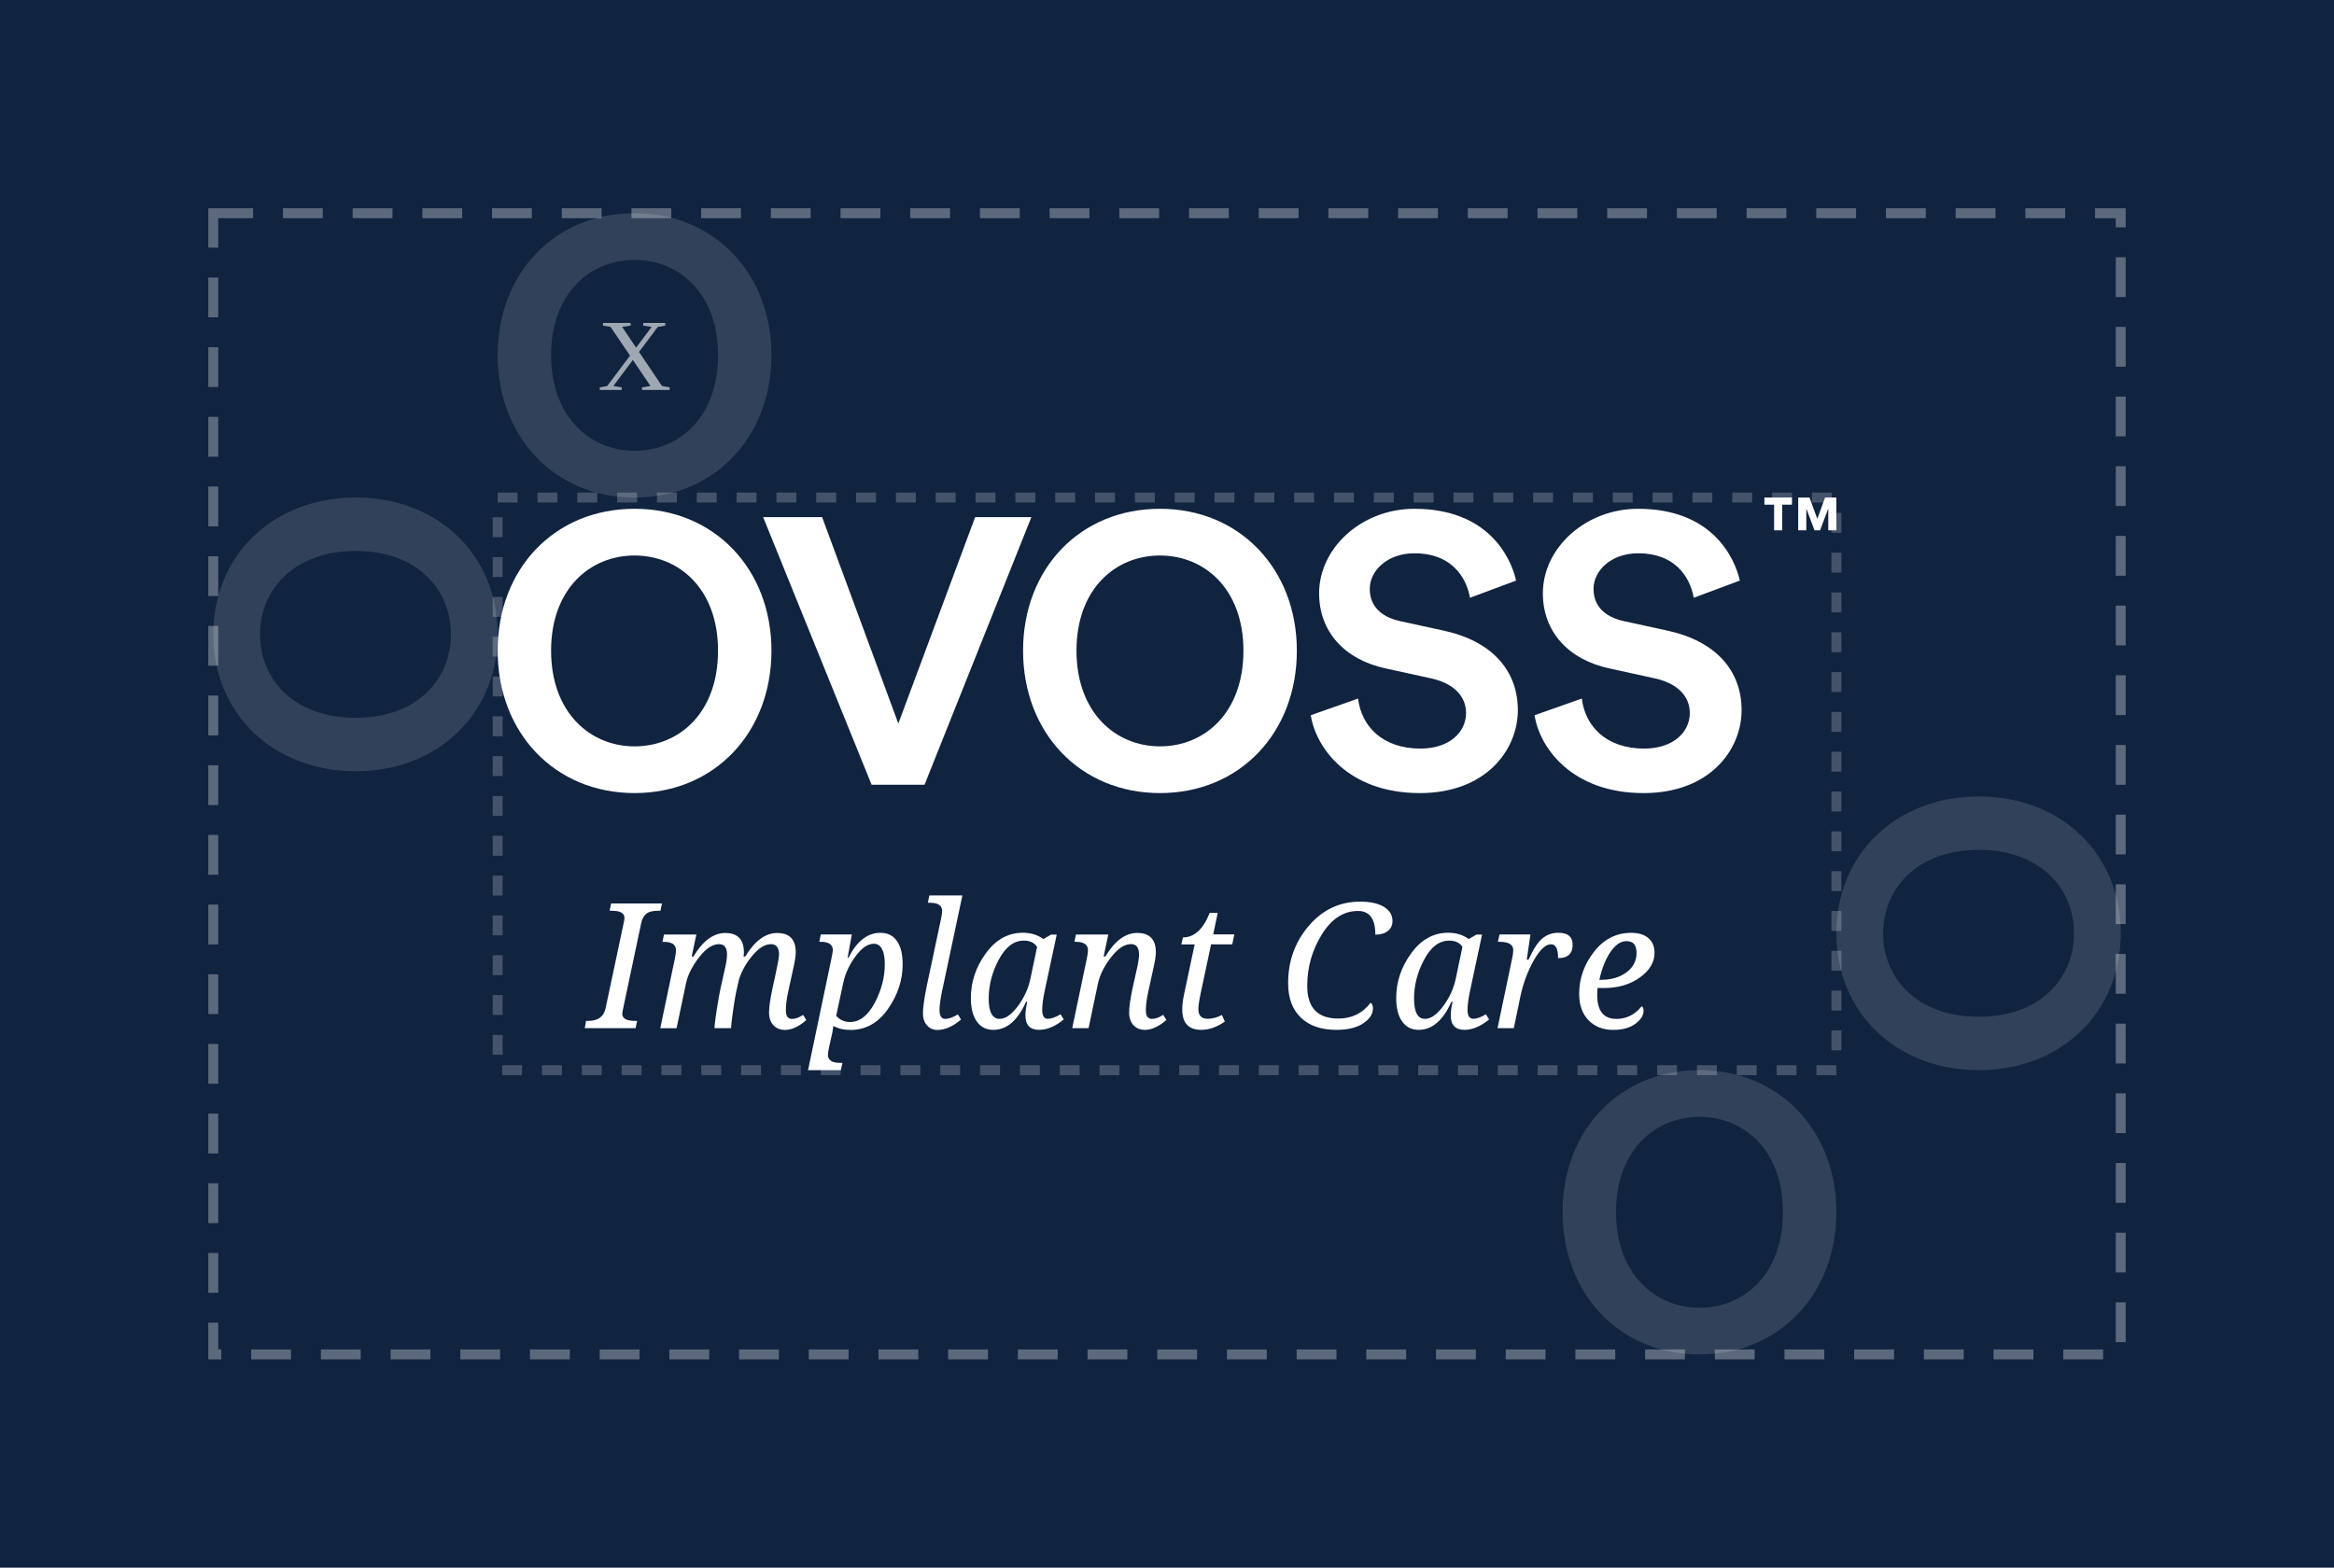
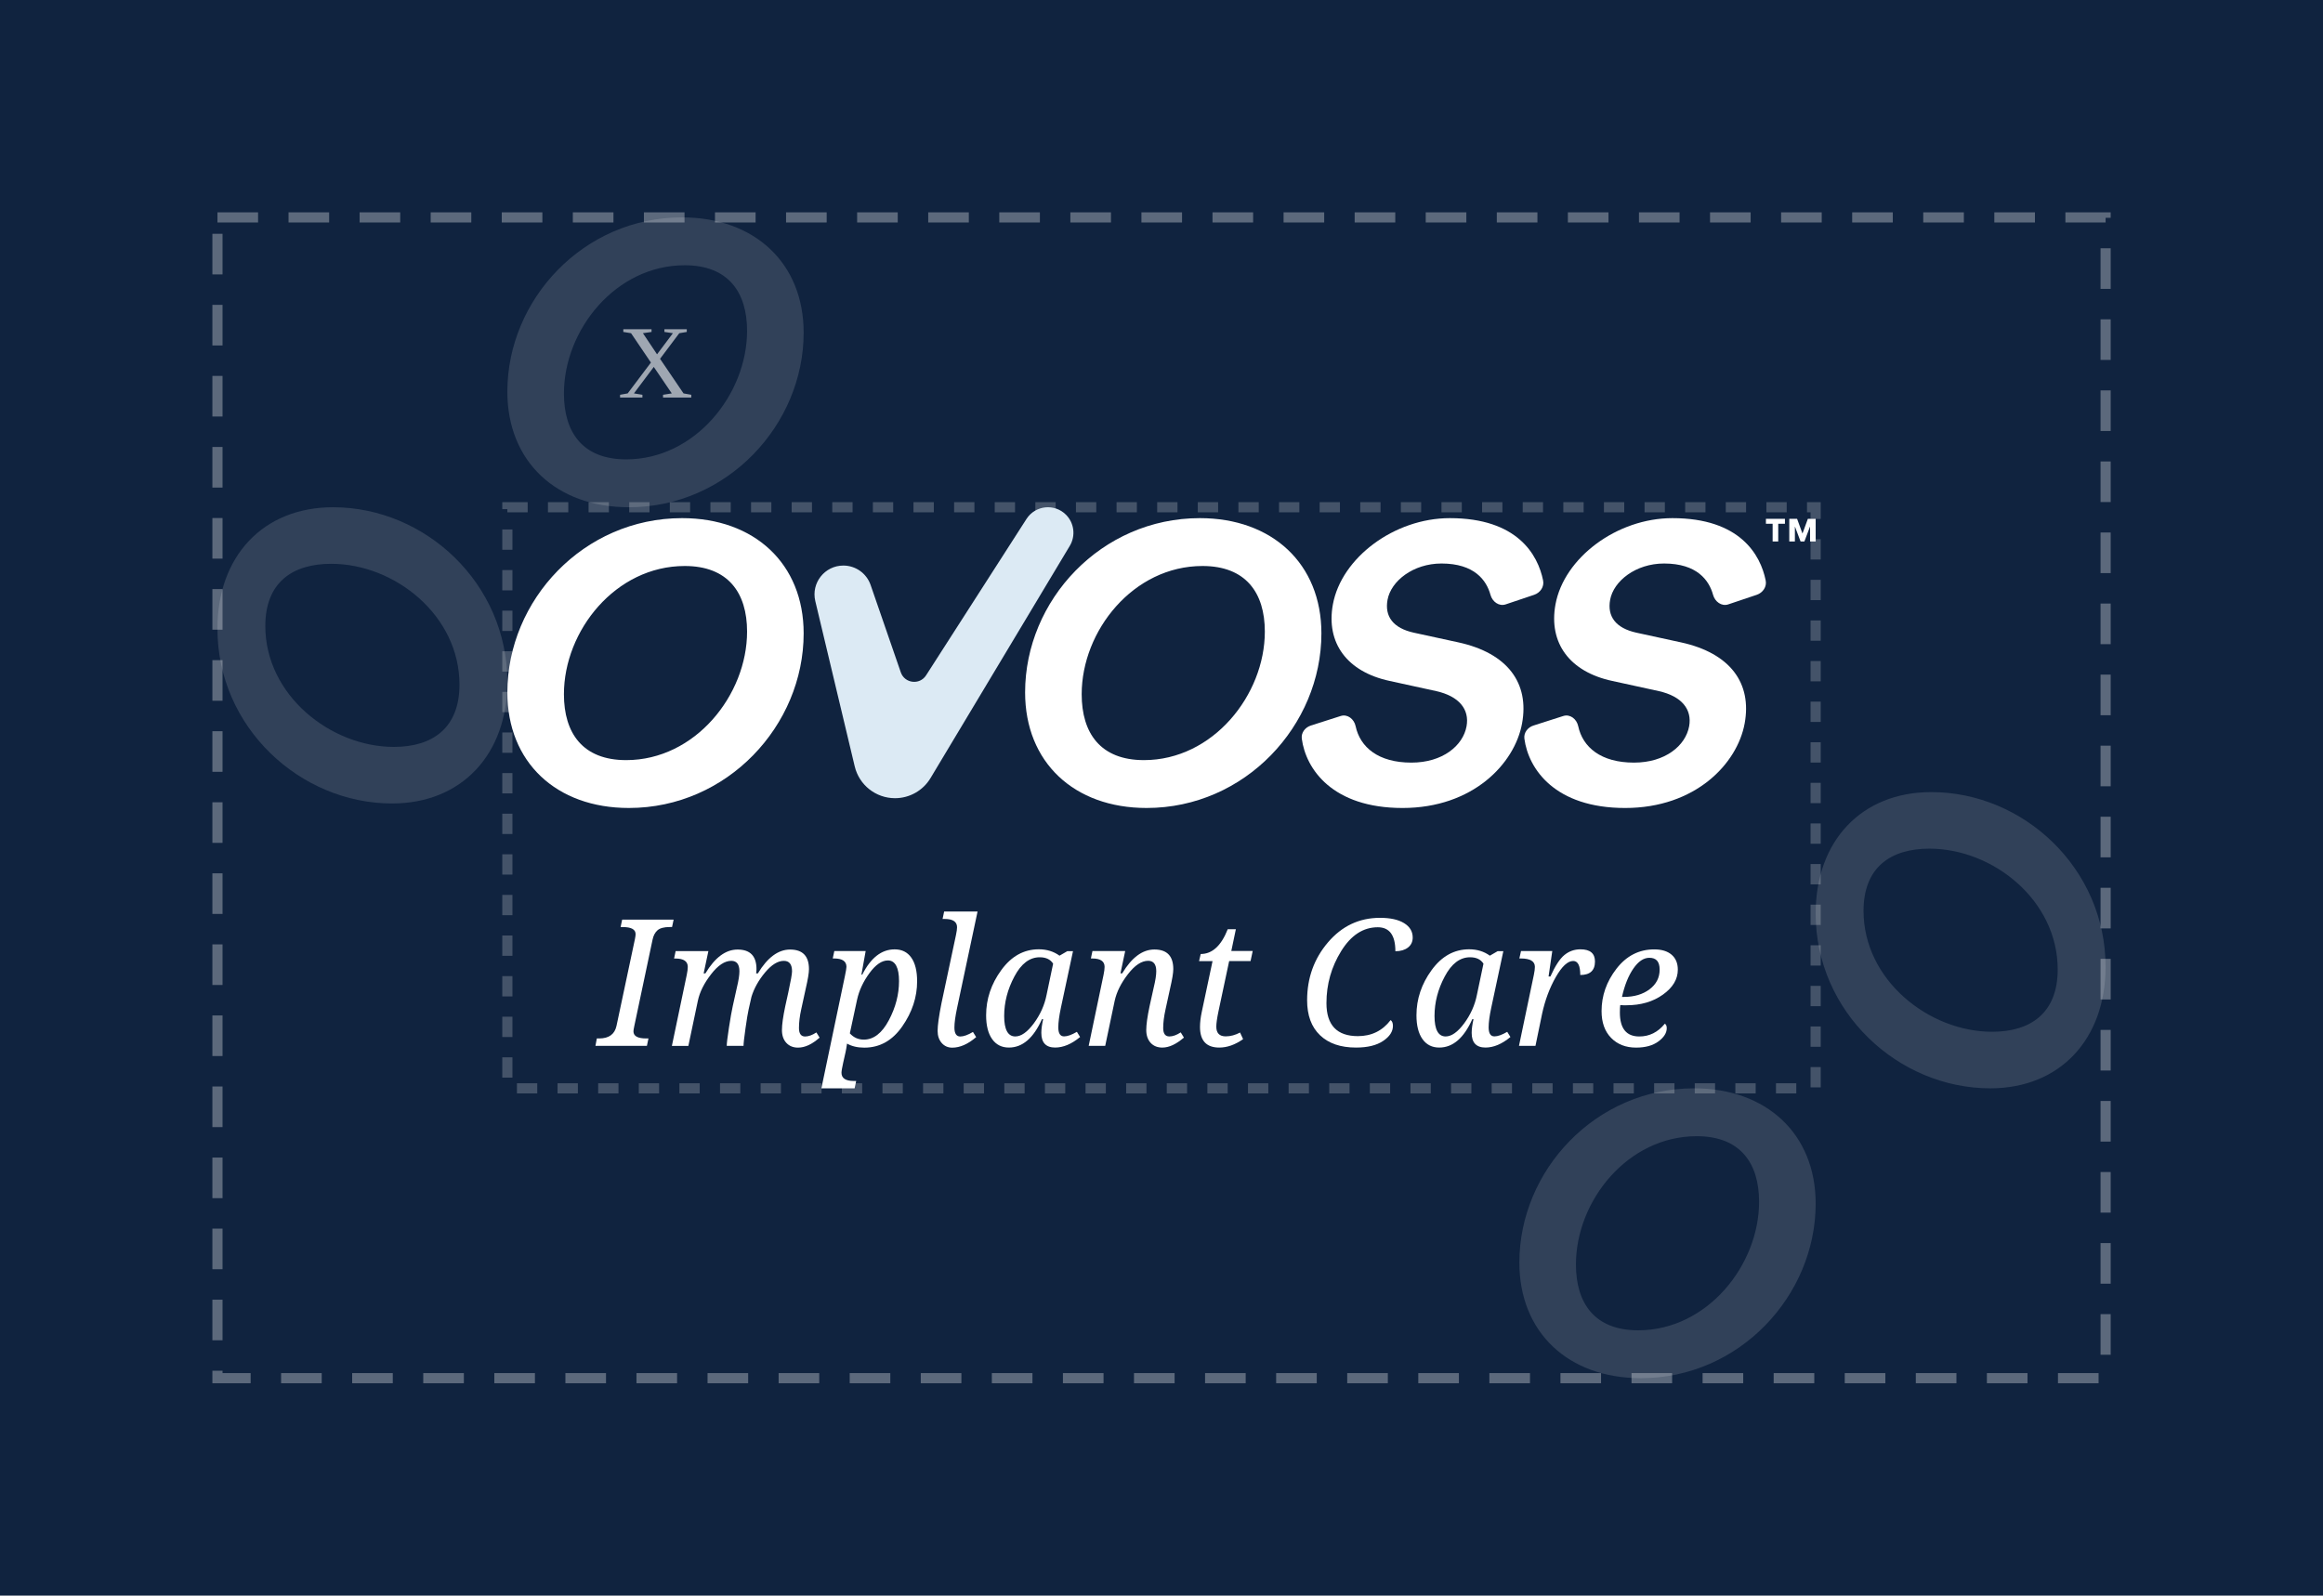
- <svg class="diagram" viewBox="-62.98 -62.98 295.37 198.44" role="img" aria-label="Clear space around the implant care">
-   <rect x="-62.98" y="-62.98" width="295.37" height="198.44" fill="#10233F" />
+ <svg class="diagram" viewBox="-63.46 -63.46 290.56 199.62" role="img" aria-label="Clear space around the implant care">
+   <rect x="-63.46" y="-63.46" width="290.56" height="199.62" fill="#10233F" />
  <g fill="#FFFFFF" opacity=".14">
-     <path d="M34.648,19.385c0,10.357-7.185,18.028-17.324,18.028S0,29.736,0,19.385S7.185,1.426,17.324,1.426 S34.648,9.103,34.648,19.385z M27.887,19.385c0-7.82-4.929-12.045-10.563-12.045S6.761,11.565,6.761,19.385 s4.929,12.114,10.563,12.114S27.887,27.274,27.887,19.385z" transform="translate(0.000,-35.987) scale(1) translate(0.000,-1.426)" />
-     <path d="M34.648,19.385c0,10.357-7.185,18.028-17.324,18.028S0,29.736,0,19.385S7.185,1.426,17.324,1.426 S34.648,9.103,34.648,19.385z M27.887,19.385c0-7.82-4.929-12.045-10.563-12.045S6.761,11.565,6.761,19.385 s4.929,12.114,10.563,12.114S27.887,27.274,27.887,19.385z" transform="translate(0.000,0.000) rotate(90) scale(1) translate(0.000,-1.426)" />
-     <path d="M34.648,19.385c0,10.357-7.185,18.028-17.324,18.028S0,29.736,0,19.385S7.185,1.426,17.324,1.426 S34.648,9.103,34.648,19.385z M27.887,19.385c0-7.82-4.929-12.045-10.563-12.045S6.761,11.565,6.761,19.385 s4.929,12.114,10.563,12.114S27.887,27.274,27.887,19.385z" transform="translate(134.769,72.488) scale(1) translate(0.000,-1.426)" />
-     <path d="M34.648,19.385c0,10.357-7.185,18.028-17.324,18.028S0,29.736,0,19.385S7.185,1.426,17.324,1.426 S34.648,9.103,34.648,19.385z M27.887,19.385c0-7.82-4.929-12.045-10.563-12.045S6.761,11.565,6.761,19.385 s4.929,12.114,10.563,12.114S27.887,27.274,27.887,19.385z" transform="translate(205.404,37.840) rotate(90) scale(1) translate(0.000,-1.426)" />
+     <path d="M37.061,15.780C37.061,27.295 27.522,37.625 15.195,37.625C6.122,37.625 0.000,31.905 0.000,23.162C0.000,11.637 9.519,1.363 21.857,1.363C30.896,1.363 37.061,7.057 37.061,15.780ZM29.984,15.556C29.984,10.686 27.595,7.351 22.190,7.351C13.533,7.351 7.076,15.449 7.076,23.396C7.076,28.274 9.432,31.637 14.862,31.637C23.495,31.637 29.984,23.480 29.984,15.556Z" transform="translate(0.000,-36.262) scale(1) translate(-0.000,-1.363)" />
+     <path d="M37.061,15.780C37.061,27.295 27.522,37.625 15.195,37.625C6.122,37.625 0.000,31.905 0.000,23.162C0.000,11.637 9.519,1.363 21.857,1.363C30.896,1.363 37.061,7.057 37.061,15.780ZM29.984,15.556C29.984,10.686 27.595,7.351 22.190,7.351C13.533,7.351 7.076,15.449 7.076,23.396C7.076,28.274 9.432,31.637 14.862,31.637C23.495,31.637 29.984,23.480 29.984,15.556Z" transform="translate(0.000,0.000) rotate(90) scale(1) translate(-0.000,-1.363)" />
+     <path d="M37.061,15.780C37.061,27.295 27.522,37.625 15.195,37.625C6.122,37.625 0.000,31.905 0.000,23.162C0.000,11.637 9.519,1.363 21.857,1.363C30.896,1.363 37.061,7.057 37.061,15.780ZM29.984,15.556C29.984,10.686 27.595,7.351 22.190,7.351C13.533,7.351 7.076,15.449 7.076,23.396C7.076,28.274 9.432,31.637 14.862,31.637C23.495,31.637 29.984,23.480 29.984,15.556Z" transform="translate(126.582,72.699) scale(1) translate(-0.000,-1.363)" />
+     <path d="M37.061,15.780C37.061,27.295 27.522,37.625 15.195,37.625C6.122,37.625 0.000,31.905 0.000,23.162C0.000,11.637 9.519,1.363 21.857,1.363C30.896,1.363 37.061,7.057 37.061,15.780ZM29.984,15.556C29.984,10.686 27.595,7.351 22.190,7.351C13.533,7.351 7.076,15.449 7.076,23.396C7.076,28.274 9.432,31.637 14.862,31.637C23.495,31.637 29.984,23.480 29.984,15.556Z" transform="translate(199.905,35.638) rotate(90) scale(1) translate(-0.000,-1.363)" />
  </g>
-   <rect x="-35.99" y="-35.99" width="241.39" height="144.46" fill="none" stroke="#FFFFFF" stroke-opacity=".32" stroke-width="1.26" stroke-dasharray="5.04 3.78" />
-   <rect x="0" y="0" width="169.42" height="72.49" fill="none" stroke="#FFFFFF" stroke-opacity=".22" stroke-width="1.26" stroke-dasharray="2.52 2.52" />
+   <rect x="-36.26" y="-36.26" width="236.17" height="145.22" fill="none" stroke="#FFFFFF" stroke-opacity=".32" stroke-width="1.27" stroke-dasharray="5.08 3.81" />
+   <rect x="0" y="0" width="163.64" height="72.70" fill="none" stroke="#FFFFFF" stroke-opacity=".22" stroke-width="1.27" stroke-dasharray="2.54 2.54" />
  <g>
    <g>
-       <g>
-         <path fill="#FFFFFF" d="M137.2,25.442c0.424,3.521,3.097,6.338,7.889,6.338c3.733,0,5.777-2.113,5.777-4.506 c0-2.113-1.551-3.733-4.368-4.368l-5.777-1.265c-5.284-1.128-8.45-4.717-8.45-9.509c0-5.777,5.422-10.706,12.045-10.706 c9.297,0,12.183,6.057,12.887,9.086l-5.845,2.181c-0.281-1.763-1.689-5.633-7.042-5.633c-3.383,0-5.633,2.181-5.633,4.506 c0,2.044,1.265,3.521,3.876,4.088l5.496,1.197c6.126,1.34,9.366,5.072,9.366,10.07s-4.013,10.494-12.395,10.494 c-9.297,0-13.242-5.988-13.803-9.858l5.988-2.113H137.2z" />
-         <path fill="#FFFFFF" d="M108.884,25.442c0.424,3.521,3.097,6.338,7.889,6.338c3.733,0,5.777-2.113,5.777-4.506 c0-2.113-1.551-3.733-4.368-4.368l-5.777-1.265c-5.284-1.128-8.45-4.717-8.45-9.509c0-5.777,5.422-10.706,12.045-10.706 c9.297,0,12.183,6.057,12.887,9.086l-5.845,2.181c-0.281-1.763-1.689-5.633-7.042-5.633c-3.383,0-5.633,2.181-5.633,4.506 c0,2.044,1.265,3.521,3.876,4.088l5.496,1.197c6.126,1.34,9.366,5.072,9.366,10.07s-4.013,10.494-12.395,10.494 c-9.297,0-13.242-5.988-13.803-9.858l5.988-2.113H108.884z" />
-         <path fill="#FFFFFF" d="M101.138,19.385c0,10.357-7.185,18.028-17.324,18.028S66.49,29.736,66.49,19.385 S73.675,1.426,83.814,1.426S101.138,9.103,101.138,19.385z M94.377,19.385c0-7.82-4.929-12.045-10.563-12.045 c-5.633,0-10.563,4.225-10.563,12.045s4.929,12.114,10.563,12.114C89.448,31.499,94.377,27.274,94.377,19.385z" />
-         <path fill="#FFFFFF" d="M34.648,19.385c0,10.357-7.185,18.028-17.324,18.028S0,29.736,0,19.385S7.185,1.426,17.324,1.426 S34.648,9.103,34.648,19.385z M27.887,19.385c0-7.82-4.929-12.045-10.563-12.045S6.761,11.565,6.761,19.385 s4.929,12.114,10.563,12.114S27.887,27.274,27.887,19.385z" />
-         <path fill="#FFFFFF" d="M54.016,36.36h-6.693L33.594,2.479h7.465l9.647,26.129l9.721-26.129h7.116L54.021,36.36H54.016z" />
-         <g>
-           <path fill="#FFFFFF" d="M161.535,0.906h-1.228V0h3.483v0.906h-1.228v3.242h-1.027V0.906z M164.585,0h1.43l0.987,2.698L167.987,0 h1.429v4.148h-1.027V1.45h-0.02l-1.017,2.698h-0.705l-1.017-2.698h-0.02v2.698h-1.027V0z" />
-         </g>
-       </g>
-       <g>
-         <path fill="#FFFFFF" d="M144.787,64.409c0.151,0.095,0.229,0.279,0.229,0.553c0,0.592-0.346,1.145-1.045,1.659 c-0.693,0.514-1.626,0.771-2.794,0.771c-1.291,0-2.33-0.408-3.123-1.218c-0.793-0.816-1.19-1.928-1.19-3.347 c0-1.928,0.62-3.699,1.866-5.308s2.822-2.414,4.721-2.414c0.939,0,1.659,0.223,2.179,0.67c0.514,0.447,0.771,1.067,0.771,1.866 c0,1.196-0.62,2.235-1.866,3.123c-1.24,0.888-2.76,1.33-4.554,1.33h-0.38c-0.129,0-0.263-0.006-0.402-0.022 c-0.028,0.201-0.045,0.514-0.045,0.927c0,2,0.81,3,2.43,3c1.263,0,2.324-0.531,3.185-1.587L144.787,64.409z M139.417,61.051h0.218 c1.302,0,2.38-0.318,3.224-0.95c0.844-0.631,1.268-1.453,1.268-2.464c0-1.011-0.43-1.481-1.285-1.481c-0.715,0-1.38,0.447-2,1.347 C140.222,58.397,139.747,59.582,139.417,61.051L139.417,61.051z" />
-         <path fill="#FFFFFF" d="M134.199,58.302c0-1.168-0.296-1.749-0.888-1.749c-0.682,0-1.408,0.676-2.179,2.023 c-0.765,1.347-1.335,2.872-1.704,4.57l-0.832,4.028h-2.062l1.861-8.889c0.084-0.408,0.129-0.743,0.129-0.995 c0-0.698-0.587-1.05-1.76-1.05h-0.184l0.207-0.927h3.911l-0.464,3.185h0.229c0.592-1.319,1.173-2.213,1.749-2.687 c0.575-0.475,1.246-0.715,2.011-0.715c1.212,0,1.816,0.508,1.816,1.525c0,1.123-0.615,1.687-1.838,1.687V58.302z" />
-         <path fill="#FFFFFF" d="M120.835,63.833h-0.14c-1.056,2.369-2.436,3.553-4.134,3.553c-0.9,0-1.598-0.352-2.101-1.062 s-0.749-1.704-0.749-2.978c0-2.028,0.631-3.917,1.894-5.649c1.263-1.738,2.827-2.604,4.693-2.604c1,0,1.866,0.268,2.592,0.799 l0.972-0.564h0.715l-1.514,7.084c-0.218,1.017-0.324,1.833-0.324,2.453c0,0.749,0.24,1.123,0.726,1.123 c0.419,0,0.95-0.19,1.598-0.57l0.402,0.648c-1.056,0.877-2.101,1.319-3.123,1.319c-1.151,0-1.726-0.615-1.726-1.838 c0-0.469,0.078-1.039,0.229-1.715H120.835z M122.092,56.889c-0.341-0.531-0.894-0.799-1.676-0.799 c-1.263,0-2.319,0.799-3.168,2.402c-0.855,1.604-1.279,3.252-1.279,4.945c0,1.693,0.464,2.559,1.391,2.559 c0.732,0,1.503-0.542,2.313-1.631c0.805-1.089,1.341-2.274,1.598-3.565L122.092,56.889L122.092,56.889z" />
-         <path fill="#FFFFFF" d="M110.476,63.945c0.196,0.14,0.291,0.38,0.291,0.732c0,0.704-0.408,1.335-1.229,1.883 c-0.821,0.553-1.95,0.827-3.391,0.827c-1.922,0-3.425-0.514-4.498-1.542c-1.078-1.028-1.615-2.486-1.615-4.375 c0-2.794,0.872-5.213,2.615-7.252c1.743-2.039,3.911-3.062,6.503-3.062c1.291,0,2.296,0.223,3.011,0.665 c0.721,0.441,1.078,1.045,1.078,1.799c0,0.525-0.196,0.944-0.592,1.252c-0.397,0.307-0.922,0.464-1.576,0.464c0-2-0.732-3-2.201-3 c-1.821,0-3.347,0.995-4.576,2.978c-1.229,1.983-1.844,4.151-1.844,6.509c0,2.76,1.313,4.134,3.933,4.134 c1.704,0,3.073-0.67,4.095-2.011H110.476z" />
-         <path fill="#FFFFFF" d="M91.647,65.51l0.38,0.821c-0.995,0.704-1.989,1.056-2.984,1.056c-1.604,0-2.408-0.86-2.408-2.581 c0-0.553,0.073-1.173,0.218-1.861l1.352-6.375h-1.687l0.207-0.888c1.441,0,2.564-1.034,3.38-3.101h1.017l-0.57,2.721h2.676 l-0.268,1.263h-2.676l-1.341,6.308c-0.179,0.849-0.268,1.486-0.268,1.9c0,0.805,0.391,1.212,1.179,1.212 c0.598,0,1.201-0.162,1.805-0.486L91.647,65.51z" />
-         <path fill="#FFFFFF" d="M74.774,67.175h-2.062l1.861-8.889c0.084-0.408,0.129-0.743,0.129-0.995c0-0.698-0.514-1.05-1.542-1.05 h-0.173l0.196-0.927h4.095l-0.592,2.788h0.218c1.196-1.989,2.537-2.984,4.028-2.984c1.576,0,2.363,0.816,2.363,2.453 c0,0.469-0.134,1.279-0.402,2.43l-0.57,2.615c-0.196,0.888-0.291,1.659-0.291,2.324c0,0.704,0.257,1.056,0.777,1.056 c0.425,0,0.894-0.168,1.414-0.508l0.402,0.648c-0.967,0.838-1.866,1.252-2.699,1.252c-0.615,0-1.101-0.196-1.464-0.592 c-0.363-0.397-0.548-0.933-0.548-1.609s0.14-1.676,0.419-2.995l0.508-2.291c0.218-0.894,0.324-1.581,0.324-2.062 c0-0.872-0.341-1.307-1.017-1.307c-0.821,0-1.659,0.553-2.52,1.665c-0.86,1.112-1.414,2.213-1.659,3.319l-1.19,5.66L74.774,67.175 z" />
-         <path fill="#FFFFFF" d="M67.008,63.833h-0.14c-1.056,2.369-2.436,3.553-4.134,3.553c-0.9,0-1.598-0.352-2.101-1.062 s-0.749-1.704-0.749-2.978c0-2.028,0.631-3.917,1.894-5.649c1.263-1.738,2.827-2.604,4.693-2.604c1,0,1.866,0.268,2.592,0.799 l0.972-0.564h0.715l-1.514,7.084c-0.218,1.017-0.324,1.833-0.324,2.453c0,0.749,0.24,1.123,0.726,1.123 c0.419,0,0.95-0.19,1.598-0.57l0.402,0.648c-1.056,0.877-2.101,1.319-3.123,1.319c-1.151,0-1.726-0.615-1.726-1.838 c0-0.469,0.078-1.039,0.229-1.715H67.008z M68.265,56.889c-0.341-0.531-0.894-0.799-1.676-0.799c-1.263,0-2.319,0.799-3.168,2.402 c-0.855,1.604-1.279,3.252-1.279,4.945c0,1.693,0.464,2.559,1.391,2.559c0.732,0,1.503-0.542,2.313-1.631 c0.805-1.089,1.341-2.274,1.598-3.565L68.265,56.889z" />
-         <path fill="#FFFFFF" d="M54.437,51.296l0.196-0.927h4.179l-2.559,12.057c-0.223,1.05-0.335,1.866-0.335,2.453 c0,0.749,0.246,1.123,0.732,1.123c0.425,0,0.955-0.19,1.587-0.57l0.402,0.648c-1.022,0.877-2.023,1.319-2.995,1.319 c-0.531,0-0.972-0.196-1.313-0.581c-0.341-0.391-0.514-0.894-0.514-1.514c0-0.698,0.162-1.861,0.486-3.481l1.805-8.492 c0.095-0.441,0.14-0.771,0.14-0.995c0-0.693-0.52-1.039-1.553-1.039L54.437,51.296z" />
-         <path fill="#FFFFFF" d="M43.632,71.56l-0.196,0.927h-4.157l2.939-14.029c0.129-0.62,0.196-1.006,0.196-1.168 c0-0.698-0.514-1.05-1.542-1.05h-0.173l0.196-0.927h3.922l-0.531,2.95h0.106c1.067-2.112,2.414-3.162,4.051-3.162 c0.9,0,1.592,0.341,2.078,1.028c0.486,0.682,0.732,1.676,0.732,2.972c0,1.978-0.62,3.861-1.855,5.632 c-1.235,1.777-2.816,2.665-4.749,2.665c-0.844,0-1.564-0.168-2.162-0.508c-0.067,0.475-0.129,0.832-0.184,1.067L42,69.309 c-0.134,0.615-0.207,1.022-0.207,1.229c0,0.682,0.514,1.028,1.542,1.028h0.291L43.632,71.56z M42.833,65.605 c0.475,0.525,1.056,0.788,1.749,0.788c1.229,0,2.274-0.805,3.129-2.414c0.855-1.609,1.279-3.246,1.279-4.911 c0-1.665-0.464-2.581-1.391-2.581c-0.765,0-1.536,0.531-2.313,1.592c-0.777,1.062-1.291,2.168-1.542,3.313l-0.905,4.213H42.833z" />
-         <path fill="#FFFFFF" d="M29.546,67.175H27.44c0-0.33,0.095-1.095,0.279-2.296c0.184-1.201,0.346-2.095,0.475-2.682l0.508-2.291 c0.218-0.894,0.324-1.581,0.324-2.062c0-0.872-0.341-1.307-1.017-1.307c-0.821,0-1.665,0.559-2.531,1.682 c-0.866,1.117-1.419,2.218-1.648,3.302l-1.19,5.66h-2.062l1.861-8.889c0.084-0.408,0.129-0.743,0.129-0.995 c0-0.698-0.514-1.05-1.542-1.05h-0.173l0.196-0.927h4.095l-0.592,2.788h0.218c1.196-1.989,2.537-2.984,4.028-2.984 c1.576,0,2.363,0.816,2.363,2.453c0,0.179-0.017,0.358-0.045,0.531h0.218c1.201-1.989,2.548-2.984,4.028-2.984 c1.576,0,2.363,0.816,2.363,2.453c0,0.469-0.134,1.279-0.402,2.43l-0.57,2.615c-0.19,0.855-0.279,1.631-0.279,2.324 c0,0.693,0.257,1.056,0.765,1.056c0.425,0,0.894-0.168,1.414-0.508l0.402,0.648c-0.939,0.838-1.838,1.252-2.699,1.252 c-0.603,0-1.089-0.196-1.458-0.592c-0.369-0.397-0.553-0.933-0.553-1.609s0.14-1.676,0.419-2.995l0.38-1.726 c0.307-1.419,0.464-2.296,0.464-2.626c0-0.872-0.341-1.307-1.028-1.307c-0.754,0-1.536,0.486-2.347,1.453 c-0.805,0.967-1.374,1.983-1.698,3.039l-0.358,1.587c-0.095,0.402-0.223,1.19-0.391,2.363c-0.168,1.173-0.246,1.905-0.246,2.19 L29.546,67.175z" />
-         <path fill="#FFFFFF" d="M20.797,51.38l-0.196,0.927h-0.291c-0.704,0-1.212,0.134-1.525,0.402c-0.307,0.268-0.52,0.665-0.626,1.19 l-2.291,10.845c-0.067,0.307-0.095,0.514-0.095,0.615c0,0.592,0.531,0.888,1.598,0.888h0.279l-0.196,0.927h-6.436l0.173-0.927 h0.291c1.224,0,1.95-0.531,2.173-1.587l2.302-10.845c0.056-0.274,0.084-0.48,0.084-0.615c0-0.592-0.531-0.888-1.598-0.888h-0.279 l0.196-0.927h6.436L20.797,51.38z" />
-       </g>
+       <path fill="#FFFFFF" d="M37.061,15.780C37.061,27.295 27.522,37.625 15.195,37.625C6.122,37.625 0.000,31.905 0.000,23.162C0.000,11.637 9.519,1.363 21.857,1.363C30.896,1.363 37.061,7.057 37.061,15.780ZM29.984,15.556C29.984,10.686 27.595,7.351 22.190,7.351C13.533,7.351 7.076,15.449 7.076,23.396C7.076,28.274 9.432,31.637 14.862,31.637C23.495,31.637 29.984,23.480 29.984,15.556Z" />
+       <path fill="#DCEAF4" d="M48.487,36.400L48.487,36.400C46.089,36.400 44.004,34.754 43.448,32.421L38.517,11.741C37.976,9.473 39.696,7.296 42.026,7.296L42.026,7.296C43.565,7.296 44.934,8.272 45.436,9.726L49.210,20.652C49.693,22.049 51.575,22.275 52.373,21.030L64.931,1.467C66.033,-0.250 68.441,-0.505 69.878,0.943L69.878,0.943C70.906,1.978 71.100,3.579 70.350,4.830L52.930,33.884C51.994,35.445 50.307,36.400 48.487,36.400Z" />
+       <path fill="#FFFFFF" d="M101.821,15.780C101.821,27.295 92.282,37.625 79.956,37.625C70.883,37.625 64.760,31.905 64.760,23.162C64.760,11.637 74.279,1.363 86.616,1.363C95.654,1.363 101.821,7.058 101.821,15.780ZM94.745,15.556C94.745,10.687 92.353,7.351 86.949,7.351C78.293,7.351 71.837,15.450 71.837,23.396C71.837,28.274 74.192,31.637 79.623,31.637C88.256,31.637 94.745,23.480 94.745,15.556Z" />
+       <path fill="#FFFFFF" d="M106.097,27.380C106.663,30.032 108.943,31.949 113.076,31.949C116.995,31.949 119.531,29.821 119.974,27.409C120.365,25.281 119.036,23.647 116.198,23.007L110.368,21.733C105.031,20.596 102.371,16.980 103.258,12.151C104.327,6.330 110.930,1.364 117.883,1.364C126.345,1.364 128.904,5.953 129.551,9.162C129.710,9.951 129.194,10.698 128.431,10.955L124.869,12.153C124.028,12.435 123.203,11.814 122.968,10.959C122.470,9.139 120.962,7.040 116.841,7.040C113.289,7.040 110.523,9.238 110.093,11.581C109.715,13.640 110.769,15.128 113.405,15.699L118.952,16.905C125.134,18.254 127.844,22.016 126.919,27.052C125.994,32.088 120.765,37.626 111.967,37.626C103.212,37.626 99.871,32.770 99.368,28.955C99.269,28.206 99.787,27.538 100.506,27.309L104.234,26.118C105.089,25.845 105.910,26.502 106.097,27.380Z" />
+       <path fill="#FFFFFF" d="M133.939,27.380C134.505,30.032 136.785,31.949 140.918,31.949C144.837,31.949 147.373,29.821 147.816,27.409C148.207,25.281 146.878,23.647 144.039,23.007L138.210,21.733C132.873,20.596 130.213,16.980 131.100,12.151C132.169,6.330 138.772,1.364 145.725,1.364C154.187,1.364 156.745,5.953 157.392,9.162C157.552,9.951 157.036,10.698 156.273,10.955L152.711,12.153C151.870,12.435 151.044,11.814 150.810,10.959C150.312,9.139 148.804,7.040 144.682,7.040C141.130,7.040 138.365,9.238 137.935,11.581C137.557,13.640 138.611,15.128 141.247,15.699L146.794,16.905C152.976,18.254 155.686,22.016 154.761,27.052C153.836,32.088 148.607,37.626 139.809,37.626C131.053,37.626 127.712,32.770 127.210,28.955C127.111,28.206 127.629,27.538 128.348,27.309L132.076,26.118C132.931,25.845 133.752,26.502 133.939,27.380Z" />
+       <path fill="#FFFFFF" d="M158.260,2.067L157.421,2.067L157.421,1.448L159.800,1.448L159.800,2.067L158.961,2.067L158.961,4.281L158.260,4.281L158.260,2.067L158.260,2.067ZM160.343,1.448L161.319,1.448L161.993,3.290L162.667,1.448L163.643,1.448L163.643,4.280L162.942,4.280L162.942,2.438L162.928,2.438L162.234,4.280L161.753,4.280L161.059,2.438L161.045,2.438L161.045,4.280L160.343,4.280L160.343,1.448L160.343,1.448Z" />
+       <path fill="#FFFFFF" d="M144.787,64.621C144.938,64.716 145.016,64.900 145.016,65.174C145.016,65.766 144.670,66.319 143.971,66.833C143.278,67.347 142.345,67.604 141.177,67.604C139.886,67.604 138.847,67.196 138.054,66.386C137.261,65.570 136.864,64.458 136.864,63.039C136.864,61.111 137.484,59.340 138.730,57.731C139.976,56.122 141.552,55.317 143.451,55.317C144.390,55.317 145.110,55.540 145.630,55.987C146.144,56.434 146.401,57.054 146.401,57.853C146.401,59.049 145.781,60.088 144.535,60.976C143.295,61.864 141.775,62.306 139.981,62.306L139.601,62.306C139.472,62.306 139.338,62.300 139.199,62.284C139.171,62.485 139.154,62.798 139.154,63.211C139.154,65.211 139.964,66.211 141.584,66.211C142.847,66.211 143.908,65.680 144.769,64.624L144.787,64.621ZM139.417,61.263L139.635,61.263C140.937,61.263 142.015,60.945 142.859,60.313C143.703,59.682 144.127,58.860 144.127,57.849C144.127,56.838 143.697,56.368 142.842,56.368C142.127,56.368 141.462,56.815 140.842,57.715C140.222,58.609 139.747,59.794 139.417,61.263L139.417,61.263Z" />
+       <path fill="#FFFFFF" d="M134.199,58.514C134.199,57.346 133.903,56.765 133.311,56.765C132.629,56.765 131.903,57.441 131.132,58.788C130.367,60.135 129.797,61.660 129.428,63.358L128.596,67.386L126.534,67.386L128.395,58.497C128.479,58.089 128.524,57.754 128.524,57.502C128.524,56.804 127.937,56.452 126.764,56.452L126.580,56.452L126.787,55.525L130.698,55.525L130.234,58.710L130.463,58.710C131.055,57.391 131.636,56.497 132.212,56.023C132.787,55.548 133.458,55.308 134.223,55.308C135.435,55.308 136.039,55.816 136.039,56.833C136.039,57.956 135.424,58.520 134.201,58.520L134.201,58.514L134.199,58.514Z" />
+       <path fill="#FFFFFF" d="M120.835,64.045L120.695,64.045C119.639,66.414 118.259,67.598 116.561,67.598C115.661,67.598 114.963,67.246 114.460,66.536C113.957,65.826 113.711,64.832 113.711,63.558C113.711,61.530 114.342,59.641 115.605,57.909C116.868,56.171 118.432,55.305 120.298,55.305C121.298,55.305 122.164,55.573 122.890,56.104L123.862,55.540L124.577,55.540L123.063,62.624C122.845,63.641 122.739,64.457 122.739,65.077C122.739,65.826 122.979,66.200 123.465,66.200C123.884,66.200 124.415,66.010 125.063,65.630L125.465,66.278C124.409,67.155 123.364,67.597 122.342,67.597C121.191,67.597 120.616,66.982 120.616,65.759C120.616,65.290 120.694,64.720 120.845,64.044L120.835,64.044L120.835,64.045ZM122.092,57.101C121.751,56.570 121.198,56.302 120.416,56.302C119.153,56.302 118.097,57.101 117.248,58.704C116.393,60.308 115.969,61.956 115.969,63.649C115.969,65.342 116.433,66.208 117.360,66.208C118.092,66.208 118.863,65.666 119.673,64.577C120.478,63.488 121.014,62.303 121.271,61.012L122.092,57.101L122.092,57.101Z" />
+       <path fill="#FFFFFF" d="M110.476,64.157C110.672,64.297 110.767,64.537 110.767,64.889C110.767,65.593 110.359,66.224 109.538,66.772C108.717,67.325 107.588,67.599 106.147,67.599C104.225,67.599 102.722,67.085 101.649,66.057C100.571,65.029 100.034,63.571 100.034,61.682C100.034,58.888 100.906,56.469 102.649,54.430C104.392,52.391 106.560,51.368 109.152,51.368C110.443,51.368 111.448,51.591 112.163,52.033C112.884,52.474 113.241,53.078 113.241,53.832C113.241,54.357 113.045,54.776 112.649,55.084C112.252,55.391 111.727,55.548 111.073,55.548C111.073,53.548 110.341,52.548 108.872,52.548C107.051,52.548 105.525,53.543 104.296,55.526C103.067,57.509 102.452,59.677 102.452,62.035C102.452,64.795 103.765,66.169 106.385,66.169C108.089,66.169 109.458,65.499 110.480,64.158L110.476,64.158L110.476,64.157Z" />
+       <path fill="#FFFFFF" d="M91.647,65.722L92.027,66.543C91.032,67.247 90.038,67.599 89.043,67.599C87.439,67.599 86.635,66.739 86.635,65.018C86.635,64.465 86.708,63.845 86.853,63.157L88.205,56.782L86.518,56.782L86.725,55.894C88.166,55.894 89.289,54.860 90.105,52.793L91.122,52.793L90.552,55.514L93.228,55.514L92.960,56.777L90.284,56.777L88.943,63.085C88.764,63.934 88.675,64.571 88.675,64.985C88.675,65.790 89.066,66.197 89.854,66.197C90.452,66.197 91.055,66.035 91.659,65.711L91.647,65.722Z" />
+       <path fill="#FFFFFF" d="M74.774,67.387L72.712,67.387L74.573,58.498C74.657,58.090 74.702,57.755 74.702,57.503C74.702,56.805 74.188,56.453 73.160,56.453L72.987,56.453L73.183,55.526L77.278,55.526L76.686,58.314L76.904,58.314C78.100,56.325 79.441,55.330 80.932,55.330C82.508,55.330 83.295,56.146 83.295,57.783C83.295,58.252 83.161,59.062 82.893,60.213L82.323,62.828C82.127,63.716 82.032,64.487 82.032,65.152C82.032,65.856 82.289,66.208 82.809,66.208C83.234,66.208 83.703,66.040 84.223,65.700L84.625,66.348C83.658,67.186 82.759,67.600 81.926,67.600C81.311,67.600 80.825,67.404 80.462,67.008C80.099,66.611 79.914,66.075 79.914,65.399C79.914,64.723 80.054,63.723 80.333,62.404L80.841,60.113C81.059,59.219 81.165,58.532 81.165,58.051C81.165,57.179 80.824,56.744 80.148,56.744C79.327,56.744 78.489,57.297 77.628,58.409C76.768,59.521 76.214,60.622 75.969,61.728L74.779,67.388L74.774,67.387Z" />
+       <path fill="#FFFFFF" d="M67.008,64.045L66.868,64.045C65.812,66.414 64.432,67.598 62.734,67.598C61.834,67.598 61.136,67.246 60.633,66.536C60.130,65.826 59.884,64.832 59.884,63.558C59.884,61.530 60.515,59.641 61.778,57.909C63.041,56.171 64.605,55.305 66.471,55.305C67.471,55.305 68.337,55.573 69.063,56.104L70.035,55.540L70.750,55.540L69.236,62.624C69.018,63.641 68.912,64.457 68.912,65.077C68.912,65.826 69.152,66.200 69.638,66.200C70.057,66.200 70.588,66.010 71.236,65.630L71.638,66.278C70.582,67.155 69.537,67.597 68.515,67.597C67.364,67.597 66.789,66.982 66.789,65.759C66.789,65.290 66.867,64.720 67.018,64.044L67.008,64.044L67.008,64.045ZM68.265,57.101C67.924,56.570 67.371,56.302 66.589,56.302C65.326,56.302 64.270,57.101 63.421,58.704C62.566,60.308 62.142,61.956 62.142,63.649C62.142,65.342 62.606,66.208 63.533,66.208C64.265,66.208 65.036,65.666 65.846,64.577C66.651,63.488 67.187,62.303 67.444,61.012L68.265,57.101Z" />
+       <path fill="#FFFFFF" d="M54.437,51.508L54.633,50.581L58.812,50.581L56.253,62.638C56.030,63.688 55.918,64.504 55.918,65.091C55.918,65.840 56.164,66.214 56.650,66.214C57.075,66.214 57.605,66.024 58.237,65.644L58.639,66.292C57.617,67.169 56.616,67.611 55.644,67.611C55.113,67.611 54.672,67.415 54.331,67.030C53.990,66.639 53.817,66.136 53.817,65.516C53.817,64.818 53.979,63.655 54.303,62.035L56.108,53.543C56.203,53.102 56.248,52.772 56.248,52.548C56.248,51.855 55.728,51.509 54.695,51.509L54.437,51.508Z" />
+       <path fill="#FFFFFF" d="M43.632,71.772L43.436,72.699L39.279,72.699L42.218,58.670C42.347,58.050 42.414,57.664 42.414,57.502C42.414,56.804 41.900,56.452 40.872,56.452L40.699,56.452L40.895,55.525L44.817,55.525L44.286,58.475L44.392,58.475C45.459,56.363 46.806,55.313 48.443,55.313C49.343,55.313 50.035,55.654 50.521,56.341C51.007,57.023 51.253,58.017 51.253,59.313C51.253,61.291 50.633,63.174 49.398,64.945C48.163,66.722 46.582,67.610 44.649,67.610C43.805,67.610 43.085,67.442 42.487,67.102C42.420,67.577 42.358,67.934 42.303,68.169L42.000,69.521C41.866,70.136 41.793,70.543 41.793,70.750C41.793,71.432 42.307,71.778 43.335,71.778L43.626,71.778L43.632,71.772ZM42.833,65.817C43.308,66.342 43.889,66.605 44.582,66.605C45.811,66.605 46.856,65.800 47.711,64.191C48.566,62.582 48.990,60.945 48.990,59.280C48.990,57.615 48.526,56.699 47.599,56.699C46.834,56.699 46.063,57.230 45.286,58.291C44.509,59.353 43.995,60.459 43.744,61.604L42.839,65.817L42.833,65.817L42.833,65.817Z" />
+       <path fill="#FFFFFF" d="M29.546,67.387L27.440,67.387C27.440,67.057 27.535,66.292 27.719,65.091C27.903,63.890 28.065,62.996 28.194,62.409L28.702,60.118C28.920,59.224 29.026,58.537 29.026,58.056C29.026,57.184 28.685,56.749 28.009,56.749C27.188,56.749 26.344,57.308 25.478,58.431C24.612,59.548 24.059,60.649 23.830,61.733L22.640,67.393L20.578,67.393L22.439,58.504C22.523,58.096 22.568,57.761 22.568,57.509C22.568,56.811 22.054,56.459 21.026,56.459L20.853,56.459L21.049,55.532L25.144,55.532L24.552,58.320L24.770,58.320C25.966,56.331 27.307,55.336 28.798,55.336C30.374,55.336 31.161,56.152 31.161,57.789C31.161,57.968 31.144,58.147 31.116,58.320L31.334,58.320C32.535,56.331 33.882,55.336 35.362,55.336C36.938,55.336 37.725,56.152 37.725,57.789C37.725,58.258 37.591,59.068 37.323,60.219L36.753,62.834C36.563,63.689 36.474,64.465 36.474,65.158C36.474,65.851 36.731,66.214 37.239,66.214C37.664,66.214 38.133,66.046 38.653,65.706L39.055,66.354C38.116,67.192 37.217,67.606 36.356,67.606C35.753,67.606 35.267,67.410 34.898,67.014C34.529,66.617 34.345,66.081 34.345,65.405C34.345,64.729 34.485,63.729 34.764,62.410L35.144,60.684C35.451,59.265 35.608,58.388 35.608,58.058C35.608,57.186 35.267,56.751 34.580,56.751C33.826,56.751 33.044,57.237 32.233,58.204C31.428,59.171 30.859,60.187 30.535,61.243L30.177,62.830C30.082,63.232 29.954,64.020 29.786,65.193C29.618,66.366 29.540,67.098 29.540,67.383L29.546,67.387Z" />
+       <path fill="#FFFFFF" d="M20.797,51.592L20.601,52.519L20.310,52.519C19.606,52.519 19.098,52.653 18.785,52.921C18.478,53.189 18.265,53.586 18.159,54.111L15.868,64.956C15.801,65.263 15.773,65.470 15.773,65.571C15.773,66.163 16.304,66.459 17.371,66.459L17.650,66.459L17.454,67.386L11.018,67.386L11.191,66.459L11.482,66.459C12.706,66.459 13.432,65.928 13.655,64.872L15.957,54.027C16.013,53.753 16.041,53.547 16.041,53.412C16.041,52.820 15.510,52.524 14.443,52.524L14.164,52.524L14.360,51.597L20.796,51.597L20.797,51.592Z" />
    </g>
-     <g />
-     <g />
-     <g />
-     <g />
-     <g />
-     <g />
-     <g />
-     <g />
-     <g />
-     <g />
-     <g />
-     <g />
-     <g />
-     <g />
-     <g />
  </g>
-   <text x="17.32" y="-17.99" text-anchor="middle" dominant-baseline="central" font-size="12.96" fill="#FFFFFF" fill-opacity=".6">X</text>
+   <text x="18.53" y="-18.13" text-anchor="middle" dominant-baseline="central" font-size="13.05" fill="#FFFFFF" fill-opacity=".6">X</text>
</svg>
